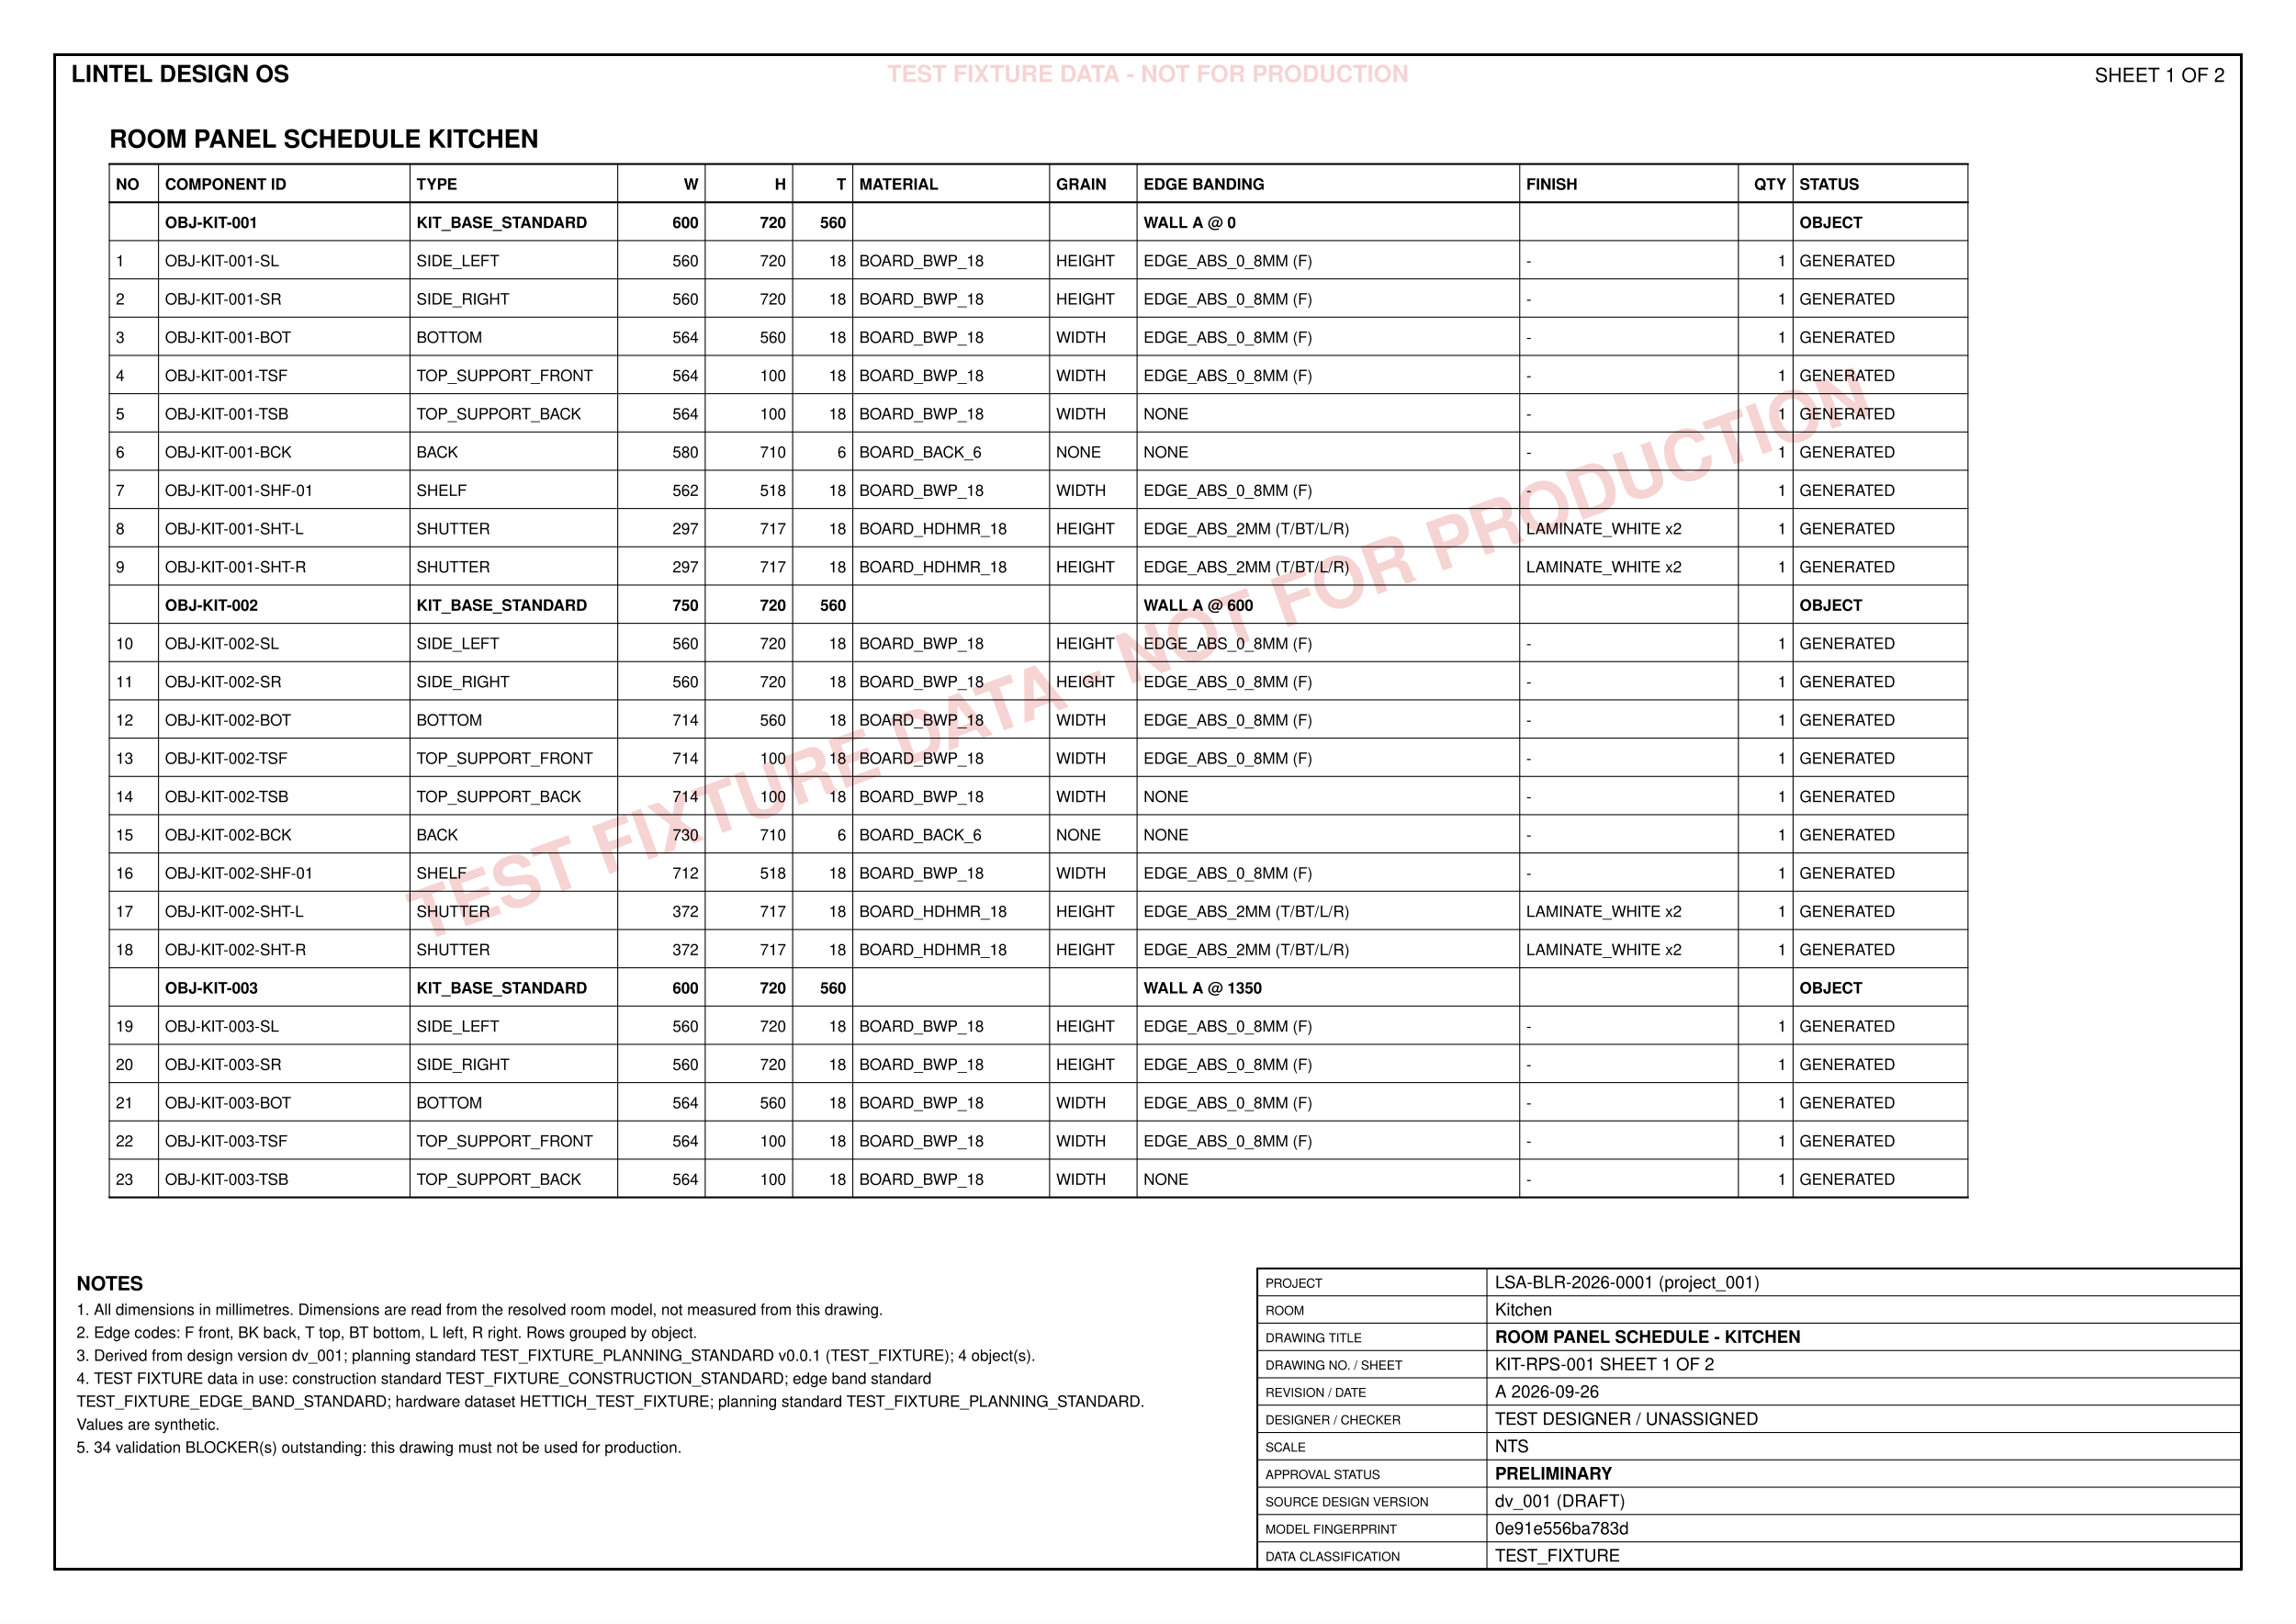
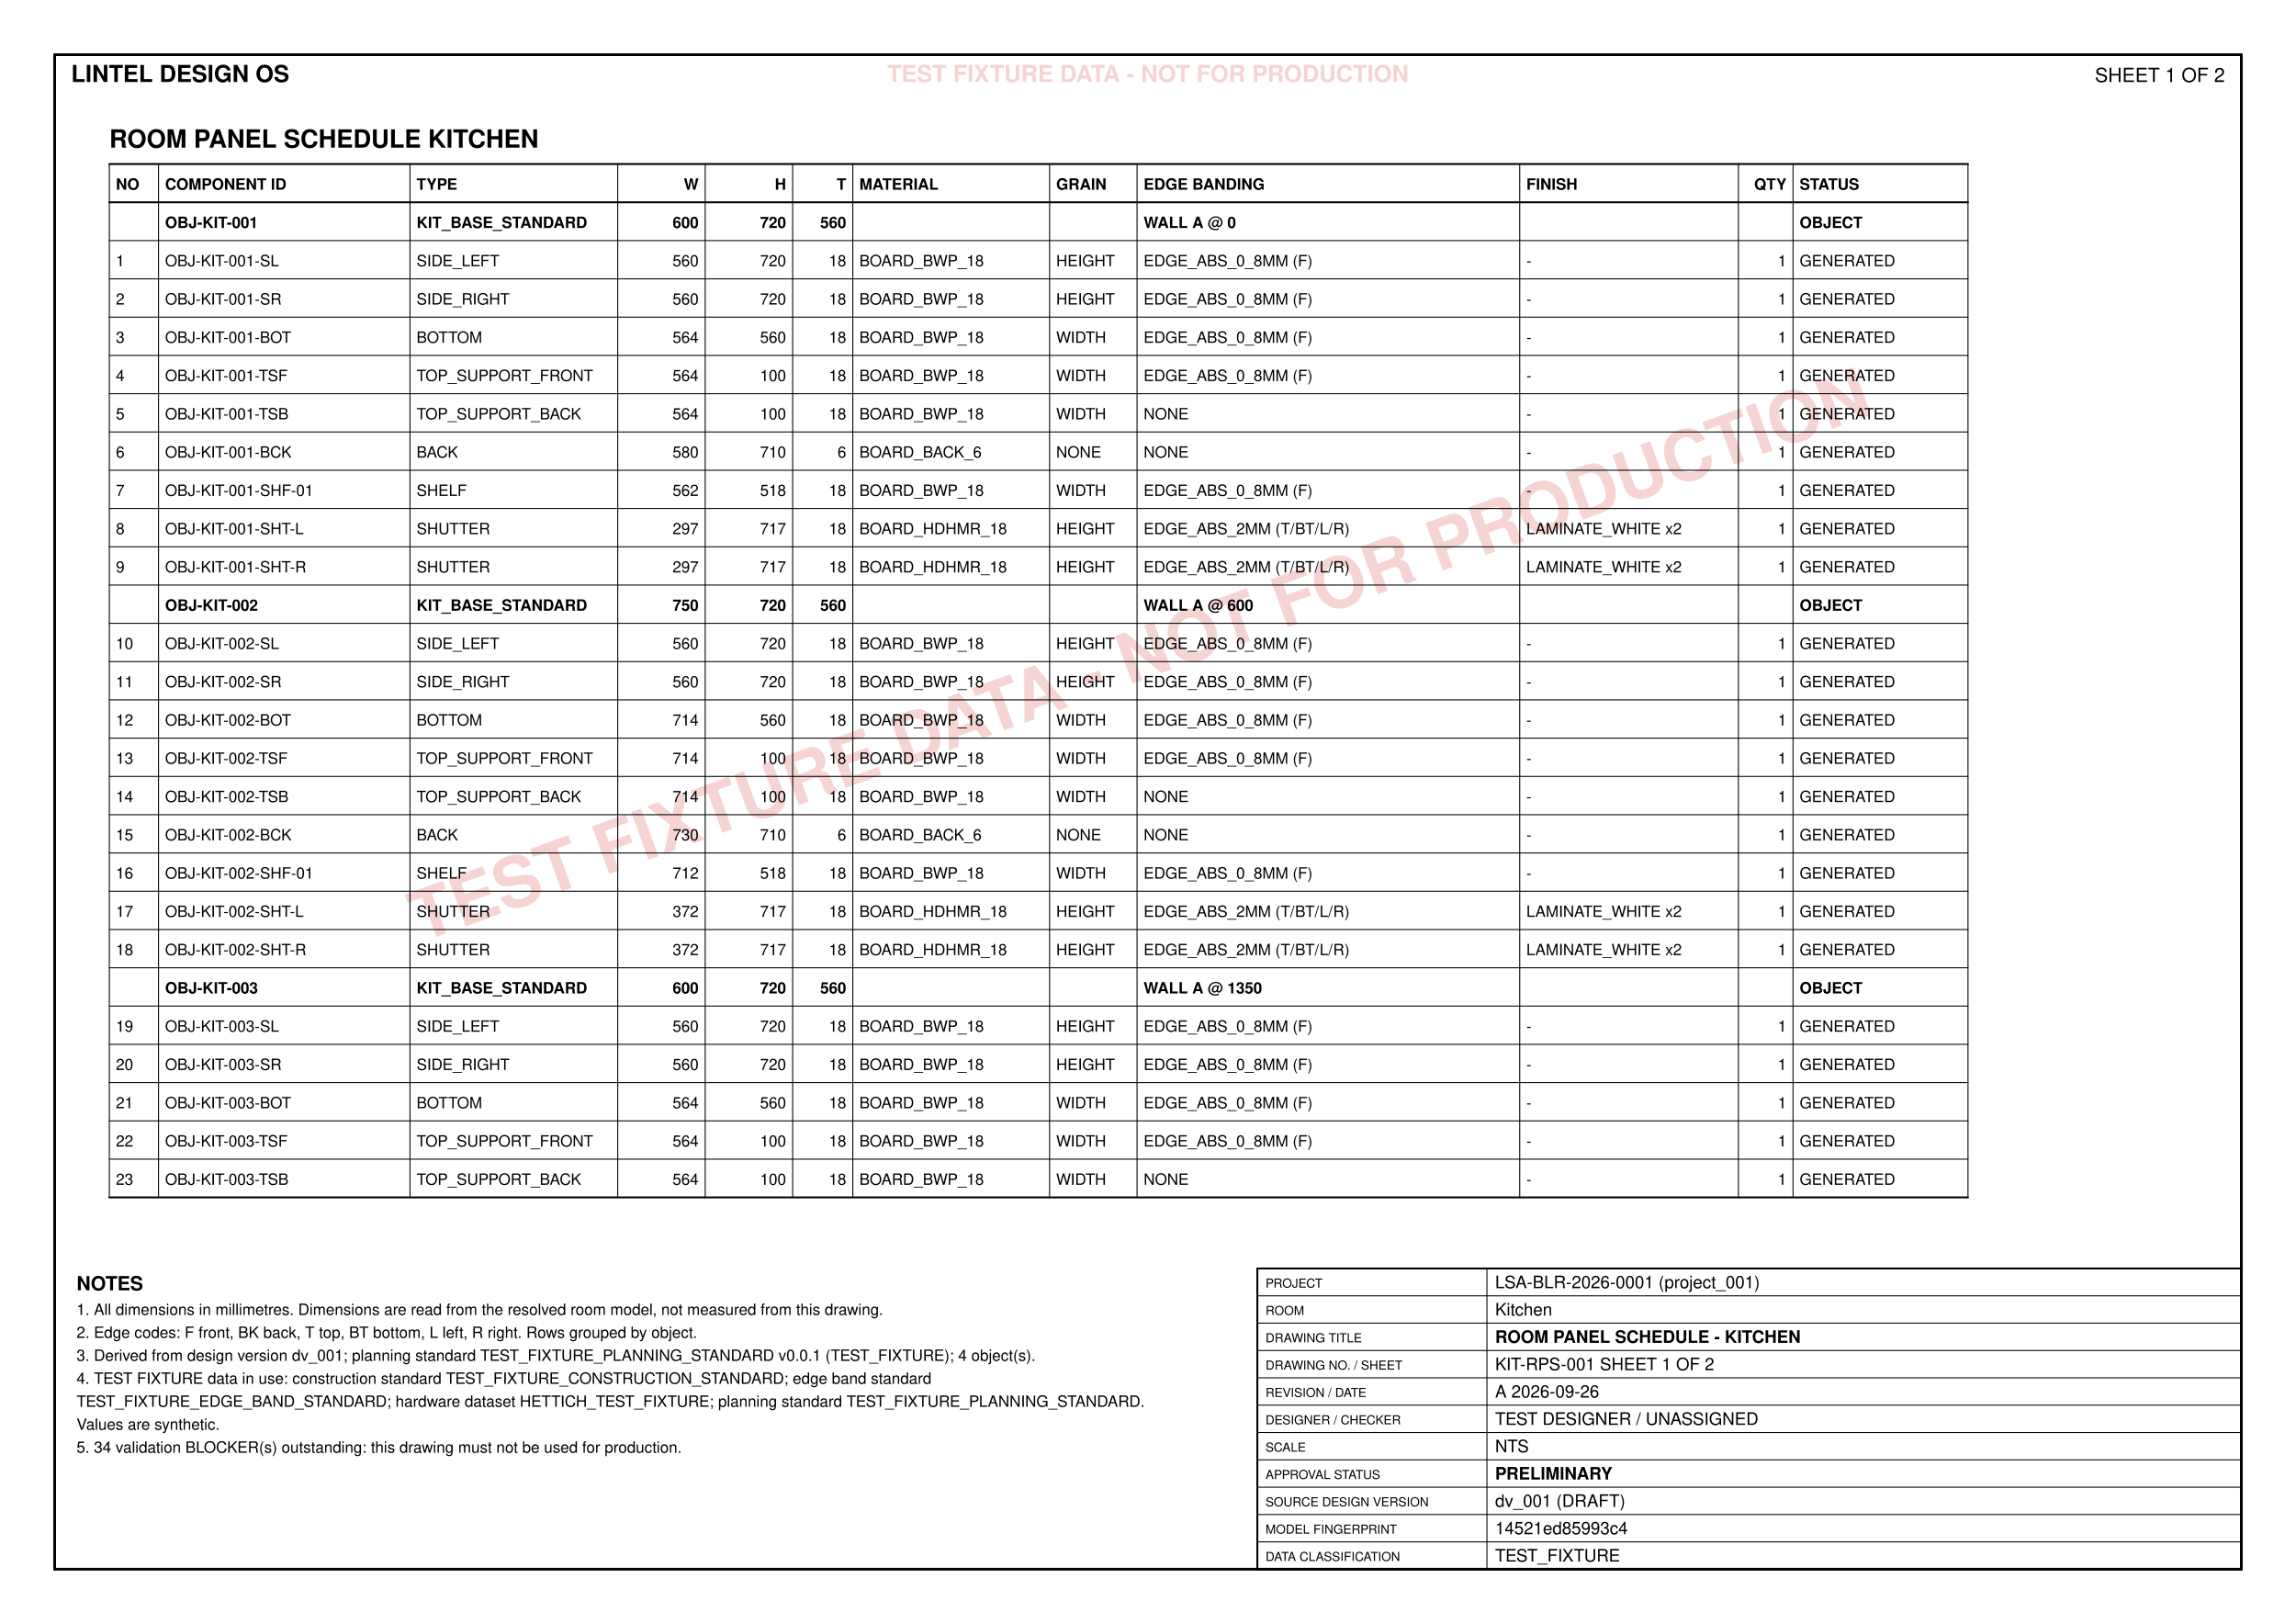
- <svg xmlns="http://www.w3.org/2000/svg" width="420mm" height="297mm" viewBox="0 0 420 297" data-drawing-id="DRW:dv_001:room_001:ROOM_PANEL_SCHEDULE:KIT-RPS-001:RA" data-drawing-type="ROOM_PANEL_SCHEDULE" data-status="PRELIMINARY" data-design-version="dv_001" data-model-fingerprint="0e91e556ba783d" data-classification="TEST_FIXTURE" data-content-hash="0e0045a4d37d55" data-sheet="1/2" data-room-id="room_001" data-objects="obj_001,obj_002,obj_003,obj_004">
+ <svg xmlns="http://www.w3.org/2000/svg" width="420mm" height="297mm" viewBox="0 0 420 297" data-drawing-id="DRW:dv_001:room_001:ROOM_PANEL_SCHEDULE:KIT-RPS-001:RA" data-drawing-type="ROOM_PANEL_SCHEDULE" data-status="PRELIMINARY" data-design-version="dv_001" data-model-fingerprint="14521ed85993c4" data-classification="TEST_FIXTURE" data-content-hash="11b6e7ff7f9b6f" data-sheet="1/2" data-room-id="room_001" data-objects="obj_001,obj_002,obj_003,obj_004">
  <rect x="0" y="0" width="420" height="297" fill="#ffffff" />
  <g id="WATERMARK" fill="#d9534f" stroke="#d9534f" opacity="0.25" font-family="Helvetica, Arial, sans-serif" stroke-linecap="round">
    <text stroke="none" x="210" y="124" font-size="12.714" text-anchor="middle" font-weight="bold" transform="rotate(-20 210 124)">TEST FIXTURE DATA - NOT FOR PRODUCTION</text>
    <text stroke="none" x="210" y="15" font-size="4.286" text-anchor="middle" font-weight="bold">TEST FIXTURE DATA - NOT FOR PRODUCTION</text>
  </g>
  <g id="BORDER" fill="#000000" stroke="#000000" font-family="Helvetica, Arial, sans-serif" stroke-linecap="round">
    <line fill="none" x1="10" y1="10" x2="410" y2="10" stroke-width="0.5" />
    <line fill="none" x1="410" y1="10" x2="410" y2="287" stroke-width="0.5" />
    <line fill="none" x1="410" y1="287" x2="10" y2="287" stroke-width="0.5" />
    <line fill="none" x1="10" y1="287" x2="10" y2="10" stroke-width="0.5" />
    <text stroke="none" x="13" y="15" font-size="4.286" text-anchor="start" font-weight="bold">LINTEL DESIGN OS</text>
    <text stroke="none" x="407" y="15" font-size="3.571" text-anchor="end">SHEET 1 OF 2</text>
  </g>
  <g id="ANNOTATION" fill="#000000" stroke="#000000" font-family="Helvetica, Arial, sans-serif" stroke-linecap="round">
    <text stroke="none" x="14" y="236" font-size="3.571" text-anchor="start" font-weight="bold">NOTES</text>
    <text stroke="none" x="14" y="240.5" font-size="2.857" text-anchor="start">1. All dimensions in millimetres. Dimensions are read from the resolved room model, not measured from this drawing.</text>
    <text stroke="none" x="14" y="244.7" font-size="2.857" text-anchor="start">2. Edge codes: F front, BK back, T top, BT bottom, L left, R right. Rows grouped by object.</text>
    <text stroke="none" x="14" y="248.9" font-size="2.857" text-anchor="start">3. Derived from design version dv_001; planning standard TEST_FIXTURE_PLANNING_STANDARD v0.0.1 (TEST_FIXTURE); 4 object(s).</text>
    <text stroke="none" x="14" y="253.1" font-size="2.857" text-anchor="start">4. TEST FIXTURE data in use: construction standard TEST_FIXTURE_CONSTRUCTION_STANDARD; edge band standard</text>
    <text stroke="none" x="14" y="257.3" font-size="2.857" text-anchor="start">   TEST_FIXTURE_EDGE_BAND_STANDARD; hardware dataset HETTICH_TEST_FIXTURE; planning standard TEST_FIXTURE_PLANNING_STANDARD.</text>
    <text stroke="none" x="14" y="261.5" font-size="2.857" text-anchor="start">   Values are synthetic.</text>
    <text stroke="none" x="14" y="265.7" font-size="2.857" text-anchor="start">5. 34 validation BLOCKER(s) outstanding: this drawing must not be used for production.</text>
  </g>
  <g id="TABLE" fill="#000000" stroke="#000000" font-family="Helvetica, Arial, sans-serif" stroke-linecap="round">
    <text stroke="none" x="20" y="27" font-size="4.571" text-anchor="start" font-weight="bold">ROOM PANEL SCHEDULE  KITCHEN</text>
    <line fill="none" x1="20" y1="30" x2="360" y2="30" stroke-width="0.35" />
    <line fill="none" x1="20" y1="37" x2="360" y2="37" stroke-width="0.35" />
    <line fill="none" x1="20" y1="44" x2="360" y2="44" stroke-width="0.18" />
    <line fill="none" x1="20" y1="51" x2="360" y2="51" stroke-width="0.18" />
    <line fill="none" x1="20" y1="58" x2="360" y2="58" stroke-width="0.18" />
    <line fill="none" x1="20" y1="65" x2="360" y2="65" stroke-width="0.18" />
    <line fill="none" x1="20" y1="72" x2="360" y2="72" stroke-width="0.18" />
    <line fill="none" x1="20" y1="79" x2="360" y2="79" stroke-width="0.18" />
    <line fill="none" x1="20" y1="86" x2="360" y2="86" stroke-width="0.18" />
    <line fill="none" x1="20" y1="93" x2="360" y2="93" stroke-width="0.18" />
    <line fill="none" x1="20" y1="100" x2="360" y2="100" stroke-width="0.18" />
    <line fill="none" x1="20" y1="107" x2="360" y2="107" stroke-width="0.18" />
    <line fill="none" x1="20" y1="114" x2="360" y2="114" stroke-width="0.18" />
    <line fill="none" x1="20" y1="121" x2="360" y2="121" stroke-width="0.18" />
    <line fill="none" x1="20" y1="128" x2="360" y2="128" stroke-width="0.18" />
    <line fill="none" x1="20" y1="135" x2="360" y2="135" stroke-width="0.18" />
    <line fill="none" x1="20" y1="142" x2="360" y2="142" stroke-width="0.18" />
    <line fill="none" x1="20" y1="149" x2="360" y2="149" stroke-width="0.18" />
    <line fill="none" x1="20" y1="156" x2="360" y2="156" stroke-width="0.18" />
    <line fill="none" x1="20" y1="163" x2="360" y2="163" stroke-width="0.18" />
    <line fill="none" x1="20" y1="170" x2="360" y2="170" stroke-width="0.18" />
    <line fill="none" x1="20" y1="177" x2="360" y2="177" stroke-width="0.18" />
    <line fill="none" x1="20" y1="184" x2="360" y2="184" stroke-width="0.18" />
    <line fill="none" x1="20" y1="191" x2="360" y2="191" stroke-width="0.18" />
    <line fill="none" x1="20" y1="198" x2="360" y2="198" stroke-width="0.18" />
    <line fill="none" x1="20" y1="205" x2="360" y2="205" stroke-width="0.18" />
    <line fill="none" x1="20" y1="212" x2="360" y2="212" stroke-width="0.18" />
    <line fill="none" x1="20" y1="219" x2="360" y2="219" stroke-width="0.35" />
    <line fill="none" x1="20" y1="30" x2="20" y2="219" stroke-width="0.18" />
    <line fill="none" x1="29" y1="30" x2="29" y2="219" stroke-width="0.18" />
    <line fill="none" x1="75" y1="30" x2="75" y2="219" stroke-width="0.18" />
    <line fill="none" x1="113" y1="30" x2="113" y2="219" stroke-width="0.18" />
    <line fill="none" x1="129" y1="30" x2="129" y2="219" stroke-width="0.18" />
    <line fill="none" x1="145" y1="30" x2="145" y2="219" stroke-width="0.18" />
    <line fill="none" x1="156" y1="30" x2="156" y2="219" stroke-width="0.18" />
    <line fill="none" x1="192" y1="30" x2="192" y2="219" stroke-width="0.18" />
    <line fill="none" x1="208" y1="30" x2="208" y2="219" stroke-width="0.18" />
    <line fill="none" x1="278" y1="30" x2="278" y2="219" stroke-width="0.18" />
    <line fill="none" x1="318" y1="30" x2="318" y2="219" stroke-width="0.18" />
    <line fill="none" x1="328" y1="30" x2="328" y2="219" stroke-width="0.18" />
    <line fill="none" x1="360" y1="30" x2="360" y2="219" stroke-width="0.18" />
    <text stroke="none" x="21.2" y="34.7" font-size="2.857" text-anchor="start" font-weight="bold">NO</text>
    <text stroke="none" x="30.2" y="34.7" font-size="2.857" text-anchor="start" font-weight="bold">COMPONENT ID</text>
    <text stroke="none" x="76.2" y="34.7" font-size="2.857" text-anchor="start" font-weight="bold">TYPE</text>
    <text stroke="none" x="127.8" y="34.7" font-size="2.857" text-anchor="end" font-weight="bold">W</text>
    <text stroke="none" x="143.8" y="34.7" font-size="2.857" text-anchor="end" font-weight="bold">H</text>
    <text stroke="none" x="154.8" y="34.7" font-size="2.857" text-anchor="end" font-weight="bold">T</text>
    <text stroke="none" x="157.2" y="34.7" font-size="2.857" text-anchor="start" font-weight="bold">MATERIAL</text>
    <text stroke="none" x="193.2" y="34.7" font-size="2.857" text-anchor="start" font-weight="bold">GRAIN</text>
    <text stroke="none" x="209.2" y="34.7" font-size="2.857" text-anchor="start" font-weight="bold">EDGE BANDING</text>
    <text stroke="none" x="279.2" y="34.7" font-size="2.857" text-anchor="start" font-weight="bold">FINISH</text>
    <text stroke="none" x="326.8" y="34.7" font-size="2.857" text-anchor="end" font-weight="bold">QTY</text>
    <text stroke="none" x="329.2" y="34.7" font-size="2.857" text-anchor="start" font-weight="bold">STATUS</text>
    <text stroke="none" x="21.2" y="41.7" font-size="2.857" text-anchor="start" font-weight="bold" />
    <text stroke="none" x="30.2" y="41.7" font-size="2.857" text-anchor="start" font-weight="bold">OBJ-KIT-001</text>
    <text stroke="none" x="76.2" y="41.7" font-size="2.857" text-anchor="start" font-weight="bold">KIT_BASE_STANDARD</text>
    <text stroke="none" x="127.8" y="41.7" font-size="2.857" text-anchor="end" font-weight="bold">600</text>
    <text stroke="none" x="143.8" y="41.7" font-size="2.857" text-anchor="end" font-weight="bold">720</text>
    <text stroke="none" x="154.8" y="41.7" font-size="2.857" text-anchor="end" font-weight="bold">560</text>
    <text stroke="none" x="157.2" y="41.7" font-size="2.857" text-anchor="start" font-weight="bold" />
    <text stroke="none" x="193.2" y="41.7" font-size="2.857" text-anchor="start" font-weight="bold" />
    <text stroke="none" x="209.2" y="41.7" font-size="2.857" text-anchor="start" font-weight="bold">WALL A @ 0</text>
    <text stroke="none" x="279.2" y="41.7" font-size="2.857" text-anchor="start" font-weight="bold" />
    <text stroke="none" x="326.8" y="41.7" font-size="2.857" text-anchor="end" font-weight="bold" />
    <text stroke="none" x="329.2" y="41.7" font-size="2.857" text-anchor="start" font-weight="bold">OBJECT</text>
    <text stroke="none" x="21.2" y="48.7" font-size="2.857" text-anchor="start">1</text>
    <text stroke="none" x="30.2" y="48.7" font-size="2.857" text-anchor="start">OBJ-KIT-001-SL</text>
    <text stroke="none" x="76.2" y="48.7" font-size="2.857" text-anchor="start">SIDE_LEFT</text>
    <text stroke="none" x="127.8" y="48.7" font-size="2.857" text-anchor="end">560</text>
    <text stroke="none" x="143.8" y="48.7" font-size="2.857" text-anchor="end">720</text>
    <text stroke="none" x="154.8" y="48.7" font-size="2.857" text-anchor="end">18</text>
    <text stroke="none" x="157.2" y="48.7" font-size="2.857" text-anchor="start">BOARD_BWP_18</text>
    <text stroke="none" x="193.2" y="48.7" font-size="2.857" text-anchor="start">HEIGHT</text>
    <text stroke="none" x="209.2" y="48.7" font-size="2.857" text-anchor="start">EDGE_ABS_0_8MM (F)</text>
    <text stroke="none" x="279.2" y="48.7" font-size="2.857" text-anchor="start">-</text>
    <text stroke="none" x="326.8" y="48.7" font-size="2.857" text-anchor="end">1</text>
    <text stroke="none" x="329.2" y="48.7" font-size="2.857" text-anchor="start">GENERATED</text>
    <text stroke="none" x="21.2" y="55.7" font-size="2.857" text-anchor="start">2</text>
    <text stroke="none" x="30.2" y="55.7" font-size="2.857" text-anchor="start">OBJ-KIT-001-SR</text>
    <text stroke="none" x="76.2" y="55.7" font-size="2.857" text-anchor="start">SIDE_RIGHT</text>
    <text stroke="none" x="127.8" y="55.7" font-size="2.857" text-anchor="end">560</text>
    <text stroke="none" x="143.8" y="55.7" font-size="2.857" text-anchor="end">720</text>
    <text stroke="none" x="154.8" y="55.7" font-size="2.857" text-anchor="end">18</text>
    <text stroke="none" x="157.2" y="55.7" font-size="2.857" text-anchor="start">BOARD_BWP_18</text>
    <text stroke="none" x="193.2" y="55.7" font-size="2.857" text-anchor="start">HEIGHT</text>
    <text stroke="none" x="209.2" y="55.7" font-size="2.857" text-anchor="start">EDGE_ABS_0_8MM (F)</text>
    <text stroke="none" x="279.2" y="55.7" font-size="2.857" text-anchor="start">-</text>
    <text stroke="none" x="326.8" y="55.7" font-size="2.857" text-anchor="end">1</text>
    <text stroke="none" x="329.2" y="55.7" font-size="2.857" text-anchor="start">GENERATED</text>
    <text stroke="none" x="21.2" y="62.7" font-size="2.857" text-anchor="start">3</text>
    <text stroke="none" x="30.2" y="62.7" font-size="2.857" text-anchor="start">OBJ-KIT-001-BOT</text>
    <text stroke="none" x="76.2" y="62.7" font-size="2.857" text-anchor="start">BOTTOM</text>
    <text stroke="none" x="127.8" y="62.7" font-size="2.857" text-anchor="end">564</text>
    <text stroke="none" x="143.8" y="62.7" font-size="2.857" text-anchor="end">560</text>
    <text stroke="none" x="154.8" y="62.7" font-size="2.857" text-anchor="end">18</text>
    <text stroke="none" x="157.2" y="62.7" font-size="2.857" text-anchor="start">BOARD_BWP_18</text>
    <text stroke="none" x="193.2" y="62.7" font-size="2.857" text-anchor="start">WIDTH</text>
    <text stroke="none" x="209.2" y="62.7" font-size="2.857" text-anchor="start">EDGE_ABS_0_8MM (F)</text>
    <text stroke="none" x="279.2" y="62.7" font-size="2.857" text-anchor="start">-</text>
    <text stroke="none" x="326.8" y="62.7" font-size="2.857" text-anchor="end">1</text>
    <text stroke="none" x="329.2" y="62.7" font-size="2.857" text-anchor="start">GENERATED</text>
    <text stroke="none" x="21.2" y="69.7" font-size="2.857" text-anchor="start">4</text>
    <text stroke="none" x="30.2" y="69.7" font-size="2.857" text-anchor="start">OBJ-KIT-001-TSF</text>
    <text stroke="none" x="76.2" y="69.7" font-size="2.857" text-anchor="start">TOP_SUPPORT_FRONT</text>
    <text stroke="none" x="127.8" y="69.7" font-size="2.857" text-anchor="end">564</text>
    <text stroke="none" x="143.8" y="69.7" font-size="2.857" text-anchor="end">100</text>
    <text stroke="none" x="154.8" y="69.7" font-size="2.857" text-anchor="end">18</text>
    <text stroke="none" x="157.2" y="69.7" font-size="2.857" text-anchor="start">BOARD_BWP_18</text>
    <text stroke="none" x="193.2" y="69.7" font-size="2.857" text-anchor="start">WIDTH</text>
    <text stroke="none" x="209.2" y="69.7" font-size="2.857" text-anchor="start">EDGE_ABS_0_8MM (F)</text>
    <text stroke="none" x="279.2" y="69.7" font-size="2.857" text-anchor="start">-</text>
    <text stroke="none" x="326.8" y="69.7" font-size="2.857" text-anchor="end">1</text>
    <text stroke="none" x="329.2" y="69.7" font-size="2.857" text-anchor="start">GENERATED</text>
    <text stroke="none" x="21.2" y="76.7" font-size="2.857" text-anchor="start">5</text>
    <text stroke="none" x="30.2" y="76.7" font-size="2.857" text-anchor="start">OBJ-KIT-001-TSB</text>
    <text stroke="none" x="76.2" y="76.7" font-size="2.857" text-anchor="start">TOP_SUPPORT_BACK</text>
    <text stroke="none" x="127.8" y="76.7" font-size="2.857" text-anchor="end">564</text>
    <text stroke="none" x="143.8" y="76.7" font-size="2.857" text-anchor="end">100</text>
    <text stroke="none" x="154.8" y="76.7" font-size="2.857" text-anchor="end">18</text>
    <text stroke="none" x="157.2" y="76.7" font-size="2.857" text-anchor="start">BOARD_BWP_18</text>
    <text stroke="none" x="193.2" y="76.7" font-size="2.857" text-anchor="start">WIDTH</text>
    <text stroke="none" x="209.2" y="76.7" font-size="2.857" text-anchor="start">NONE</text>
    <text stroke="none" x="279.2" y="76.7" font-size="2.857" text-anchor="start">-</text>
    <text stroke="none" x="326.8" y="76.7" font-size="2.857" text-anchor="end">1</text>
    <text stroke="none" x="329.2" y="76.7" font-size="2.857" text-anchor="start">GENERATED</text>
    <text stroke="none" x="21.2" y="83.7" font-size="2.857" text-anchor="start">6</text>
    <text stroke="none" x="30.2" y="83.7" font-size="2.857" text-anchor="start">OBJ-KIT-001-BCK</text>
    <text stroke="none" x="76.2" y="83.7" font-size="2.857" text-anchor="start">BACK</text>
    <text stroke="none" x="127.8" y="83.7" font-size="2.857" text-anchor="end">580</text>
    <text stroke="none" x="143.8" y="83.7" font-size="2.857" text-anchor="end">710</text>
    <text stroke="none" x="154.8" y="83.7" font-size="2.857" text-anchor="end">6</text>
    <text stroke="none" x="157.2" y="83.7" font-size="2.857" text-anchor="start">BOARD_BACK_6</text>
    <text stroke="none" x="193.2" y="83.7" font-size="2.857" text-anchor="start">NONE</text>
    <text stroke="none" x="209.2" y="83.7" font-size="2.857" text-anchor="start">NONE</text>
    <text stroke="none" x="279.2" y="83.7" font-size="2.857" text-anchor="start">-</text>
    <text stroke="none" x="326.8" y="83.7" font-size="2.857" text-anchor="end">1</text>
    <text stroke="none" x="329.2" y="83.7" font-size="2.857" text-anchor="start">GENERATED</text>
    <text stroke="none" x="21.2" y="90.7" font-size="2.857" text-anchor="start">7</text>
    <text stroke="none" x="30.2" y="90.7" font-size="2.857" text-anchor="start">OBJ-KIT-001-SHF-01</text>
    <text stroke="none" x="76.2" y="90.7" font-size="2.857" text-anchor="start">SHELF</text>
    <text stroke="none" x="127.8" y="90.7" font-size="2.857" text-anchor="end">562</text>
    <text stroke="none" x="143.8" y="90.7" font-size="2.857" text-anchor="end">518</text>
    <text stroke="none" x="154.8" y="90.7" font-size="2.857" text-anchor="end">18</text>
    <text stroke="none" x="157.2" y="90.7" font-size="2.857" text-anchor="start">BOARD_BWP_18</text>
    <text stroke="none" x="193.2" y="90.7" font-size="2.857" text-anchor="start">WIDTH</text>
    <text stroke="none" x="209.2" y="90.7" font-size="2.857" text-anchor="start">EDGE_ABS_0_8MM (F)</text>
    <text stroke="none" x="279.2" y="90.7" font-size="2.857" text-anchor="start">-</text>
    <text stroke="none" x="326.8" y="90.7" font-size="2.857" text-anchor="end">1</text>
    <text stroke="none" x="329.2" y="90.7" font-size="2.857" text-anchor="start">GENERATED</text>
    <text stroke="none" x="21.2" y="97.7" font-size="2.857" text-anchor="start">8</text>
    <text stroke="none" x="30.2" y="97.7" font-size="2.857" text-anchor="start">OBJ-KIT-001-SHT-L</text>
    <text stroke="none" x="76.2" y="97.7" font-size="2.857" text-anchor="start">SHUTTER</text>
    <text stroke="none" x="127.8" y="97.7" font-size="2.857" text-anchor="end">297</text>
    <text stroke="none" x="143.8" y="97.7" font-size="2.857" text-anchor="end">717</text>
    <text stroke="none" x="154.8" y="97.7" font-size="2.857" text-anchor="end">18</text>
    <text stroke="none" x="157.2" y="97.7" font-size="2.857" text-anchor="start">BOARD_HDHMR_18</text>
    <text stroke="none" x="193.2" y="97.7" font-size="2.857" text-anchor="start">HEIGHT</text>
    <text stroke="none" x="209.2" y="97.7" font-size="2.857" text-anchor="start">EDGE_ABS_2MM (T/BT/L/R)</text>
    <text stroke="none" x="279.2" y="97.7" font-size="2.857" text-anchor="start">LAMINATE_WHITE x2</text>
    <text stroke="none" x="326.8" y="97.7" font-size="2.857" text-anchor="end">1</text>
    <text stroke="none" x="329.2" y="97.7" font-size="2.857" text-anchor="start">GENERATED</text>
    <text stroke="none" x="21.2" y="104.7" font-size="2.857" text-anchor="start">9</text>
    <text stroke="none" x="30.2" y="104.7" font-size="2.857" text-anchor="start">OBJ-KIT-001-SHT-R</text>
    <text stroke="none" x="76.2" y="104.7" font-size="2.857" text-anchor="start">SHUTTER</text>
    <text stroke="none" x="127.8" y="104.7" font-size="2.857" text-anchor="end">297</text>
    <text stroke="none" x="143.8" y="104.7" font-size="2.857" text-anchor="end">717</text>
    <text stroke="none" x="154.8" y="104.7" font-size="2.857" text-anchor="end">18</text>
    <text stroke="none" x="157.2" y="104.7" font-size="2.857" text-anchor="start">BOARD_HDHMR_18</text>
    <text stroke="none" x="193.2" y="104.7" font-size="2.857" text-anchor="start">HEIGHT</text>
    <text stroke="none" x="209.2" y="104.7" font-size="2.857" text-anchor="start">EDGE_ABS_2MM (T/BT/L/R)</text>
    <text stroke="none" x="279.2" y="104.7" font-size="2.857" text-anchor="start">LAMINATE_WHITE x2</text>
    <text stroke="none" x="326.8" y="104.7" font-size="2.857" text-anchor="end">1</text>
    <text stroke="none" x="329.2" y="104.7" font-size="2.857" text-anchor="start">GENERATED</text>
    <text stroke="none" x="21.2" y="111.7" font-size="2.857" text-anchor="start" font-weight="bold" />
    <text stroke="none" x="30.2" y="111.7" font-size="2.857" text-anchor="start" font-weight="bold">OBJ-KIT-002</text>
    <text stroke="none" x="76.2" y="111.7" font-size="2.857" text-anchor="start" font-weight="bold">KIT_BASE_STANDARD</text>
    <text stroke="none" x="127.8" y="111.7" font-size="2.857" text-anchor="end" font-weight="bold">750</text>
    <text stroke="none" x="143.8" y="111.7" font-size="2.857" text-anchor="end" font-weight="bold">720</text>
    <text stroke="none" x="154.8" y="111.7" font-size="2.857" text-anchor="end" font-weight="bold">560</text>
    <text stroke="none" x="157.2" y="111.7" font-size="2.857" text-anchor="start" font-weight="bold" />
    <text stroke="none" x="193.2" y="111.7" font-size="2.857" text-anchor="start" font-weight="bold" />
    <text stroke="none" x="209.2" y="111.7" font-size="2.857" text-anchor="start" font-weight="bold">WALL A @ 600</text>
    <text stroke="none" x="279.2" y="111.7" font-size="2.857" text-anchor="start" font-weight="bold" />
    <text stroke="none" x="326.8" y="111.7" font-size="2.857" text-anchor="end" font-weight="bold" />
    <text stroke="none" x="329.2" y="111.7" font-size="2.857" text-anchor="start" font-weight="bold">OBJECT</text>
    <text stroke="none" x="21.2" y="118.7" font-size="2.857" text-anchor="start">10</text>
    <text stroke="none" x="30.2" y="118.7" font-size="2.857" text-anchor="start">OBJ-KIT-002-SL</text>
    <text stroke="none" x="76.2" y="118.7" font-size="2.857" text-anchor="start">SIDE_LEFT</text>
    <text stroke="none" x="127.8" y="118.7" font-size="2.857" text-anchor="end">560</text>
    <text stroke="none" x="143.8" y="118.7" font-size="2.857" text-anchor="end">720</text>
    <text stroke="none" x="154.8" y="118.7" font-size="2.857" text-anchor="end">18</text>
    <text stroke="none" x="157.2" y="118.7" font-size="2.857" text-anchor="start">BOARD_BWP_18</text>
    <text stroke="none" x="193.2" y="118.7" font-size="2.857" text-anchor="start">HEIGHT</text>
    <text stroke="none" x="209.2" y="118.7" font-size="2.857" text-anchor="start">EDGE_ABS_0_8MM (F)</text>
    <text stroke="none" x="279.2" y="118.7" font-size="2.857" text-anchor="start">-</text>
    <text stroke="none" x="326.8" y="118.7" font-size="2.857" text-anchor="end">1</text>
    <text stroke="none" x="329.2" y="118.7" font-size="2.857" text-anchor="start">GENERATED</text>
    <text stroke="none" x="21.2" y="125.7" font-size="2.857" text-anchor="start">11</text>
    <text stroke="none" x="30.2" y="125.7" font-size="2.857" text-anchor="start">OBJ-KIT-002-SR</text>
    <text stroke="none" x="76.2" y="125.7" font-size="2.857" text-anchor="start">SIDE_RIGHT</text>
    <text stroke="none" x="127.8" y="125.7" font-size="2.857" text-anchor="end">560</text>
    <text stroke="none" x="143.8" y="125.7" font-size="2.857" text-anchor="end">720</text>
    <text stroke="none" x="154.8" y="125.7" font-size="2.857" text-anchor="end">18</text>
    <text stroke="none" x="157.2" y="125.7" font-size="2.857" text-anchor="start">BOARD_BWP_18</text>
    <text stroke="none" x="193.2" y="125.7" font-size="2.857" text-anchor="start">HEIGHT</text>
    <text stroke="none" x="209.2" y="125.7" font-size="2.857" text-anchor="start">EDGE_ABS_0_8MM (F)</text>
    <text stroke="none" x="279.2" y="125.7" font-size="2.857" text-anchor="start">-</text>
    <text stroke="none" x="326.8" y="125.7" font-size="2.857" text-anchor="end">1</text>
    <text stroke="none" x="329.2" y="125.7" font-size="2.857" text-anchor="start">GENERATED</text>
    <text stroke="none" x="21.2" y="132.7" font-size="2.857" text-anchor="start">12</text>
    <text stroke="none" x="30.2" y="132.7" font-size="2.857" text-anchor="start">OBJ-KIT-002-BOT</text>
    <text stroke="none" x="76.2" y="132.7" font-size="2.857" text-anchor="start">BOTTOM</text>
    <text stroke="none" x="127.8" y="132.7" font-size="2.857" text-anchor="end">714</text>
    <text stroke="none" x="143.8" y="132.7" font-size="2.857" text-anchor="end">560</text>
    <text stroke="none" x="154.8" y="132.7" font-size="2.857" text-anchor="end">18</text>
    <text stroke="none" x="157.2" y="132.7" font-size="2.857" text-anchor="start">BOARD_BWP_18</text>
    <text stroke="none" x="193.2" y="132.7" font-size="2.857" text-anchor="start">WIDTH</text>
    <text stroke="none" x="209.2" y="132.7" font-size="2.857" text-anchor="start">EDGE_ABS_0_8MM (F)</text>
    <text stroke="none" x="279.2" y="132.7" font-size="2.857" text-anchor="start">-</text>
    <text stroke="none" x="326.8" y="132.7" font-size="2.857" text-anchor="end">1</text>
    <text stroke="none" x="329.2" y="132.7" font-size="2.857" text-anchor="start">GENERATED</text>
    <text stroke="none" x="21.2" y="139.7" font-size="2.857" text-anchor="start">13</text>
    <text stroke="none" x="30.2" y="139.7" font-size="2.857" text-anchor="start">OBJ-KIT-002-TSF</text>
    <text stroke="none" x="76.2" y="139.7" font-size="2.857" text-anchor="start">TOP_SUPPORT_FRONT</text>
    <text stroke="none" x="127.8" y="139.7" font-size="2.857" text-anchor="end">714</text>
    <text stroke="none" x="143.8" y="139.7" font-size="2.857" text-anchor="end">100</text>
    <text stroke="none" x="154.8" y="139.7" font-size="2.857" text-anchor="end">18</text>
    <text stroke="none" x="157.2" y="139.7" font-size="2.857" text-anchor="start">BOARD_BWP_18</text>
    <text stroke="none" x="193.2" y="139.7" font-size="2.857" text-anchor="start">WIDTH</text>
    <text stroke="none" x="209.2" y="139.7" font-size="2.857" text-anchor="start">EDGE_ABS_0_8MM (F)</text>
    <text stroke="none" x="279.2" y="139.7" font-size="2.857" text-anchor="start">-</text>
    <text stroke="none" x="326.8" y="139.7" font-size="2.857" text-anchor="end">1</text>
    <text stroke="none" x="329.2" y="139.7" font-size="2.857" text-anchor="start">GENERATED</text>
    <text stroke="none" x="21.2" y="146.7" font-size="2.857" text-anchor="start">14</text>
    <text stroke="none" x="30.2" y="146.7" font-size="2.857" text-anchor="start">OBJ-KIT-002-TSB</text>
    <text stroke="none" x="76.2" y="146.7" font-size="2.857" text-anchor="start">TOP_SUPPORT_BACK</text>
    <text stroke="none" x="127.8" y="146.7" font-size="2.857" text-anchor="end">714</text>
    <text stroke="none" x="143.8" y="146.7" font-size="2.857" text-anchor="end">100</text>
    <text stroke="none" x="154.8" y="146.7" font-size="2.857" text-anchor="end">18</text>
    <text stroke="none" x="157.2" y="146.7" font-size="2.857" text-anchor="start">BOARD_BWP_18</text>
    <text stroke="none" x="193.2" y="146.7" font-size="2.857" text-anchor="start">WIDTH</text>
    <text stroke="none" x="209.2" y="146.7" font-size="2.857" text-anchor="start">NONE</text>
    <text stroke="none" x="279.2" y="146.7" font-size="2.857" text-anchor="start">-</text>
    <text stroke="none" x="326.8" y="146.7" font-size="2.857" text-anchor="end">1</text>
    <text stroke="none" x="329.2" y="146.7" font-size="2.857" text-anchor="start">GENERATED</text>
    <text stroke="none" x="21.2" y="153.7" font-size="2.857" text-anchor="start">15</text>
    <text stroke="none" x="30.2" y="153.7" font-size="2.857" text-anchor="start">OBJ-KIT-002-BCK</text>
    <text stroke="none" x="76.2" y="153.7" font-size="2.857" text-anchor="start">BACK</text>
    <text stroke="none" x="127.8" y="153.7" font-size="2.857" text-anchor="end">730</text>
    <text stroke="none" x="143.8" y="153.7" font-size="2.857" text-anchor="end">710</text>
    <text stroke="none" x="154.8" y="153.7" font-size="2.857" text-anchor="end">6</text>
    <text stroke="none" x="157.2" y="153.7" font-size="2.857" text-anchor="start">BOARD_BACK_6</text>
    <text stroke="none" x="193.2" y="153.7" font-size="2.857" text-anchor="start">NONE</text>
    <text stroke="none" x="209.2" y="153.7" font-size="2.857" text-anchor="start">NONE</text>
    <text stroke="none" x="279.2" y="153.7" font-size="2.857" text-anchor="start">-</text>
    <text stroke="none" x="326.8" y="153.7" font-size="2.857" text-anchor="end">1</text>
    <text stroke="none" x="329.2" y="153.7" font-size="2.857" text-anchor="start">GENERATED</text>
    <text stroke="none" x="21.2" y="160.7" font-size="2.857" text-anchor="start">16</text>
    <text stroke="none" x="30.2" y="160.7" font-size="2.857" text-anchor="start">OBJ-KIT-002-SHF-01</text>
    <text stroke="none" x="76.2" y="160.7" font-size="2.857" text-anchor="start">SHELF</text>
    <text stroke="none" x="127.8" y="160.7" font-size="2.857" text-anchor="end">712</text>
    <text stroke="none" x="143.8" y="160.7" font-size="2.857" text-anchor="end">518</text>
    <text stroke="none" x="154.8" y="160.7" font-size="2.857" text-anchor="end">18</text>
    <text stroke="none" x="157.2" y="160.7" font-size="2.857" text-anchor="start">BOARD_BWP_18</text>
    <text stroke="none" x="193.2" y="160.7" font-size="2.857" text-anchor="start">WIDTH</text>
    <text stroke="none" x="209.2" y="160.7" font-size="2.857" text-anchor="start">EDGE_ABS_0_8MM (F)</text>
    <text stroke="none" x="279.2" y="160.7" font-size="2.857" text-anchor="start">-</text>
    <text stroke="none" x="326.8" y="160.7" font-size="2.857" text-anchor="end">1</text>
    <text stroke="none" x="329.2" y="160.7" font-size="2.857" text-anchor="start">GENERATED</text>
    <text stroke="none" x="21.2" y="167.7" font-size="2.857" text-anchor="start">17</text>
    <text stroke="none" x="30.2" y="167.7" font-size="2.857" text-anchor="start">OBJ-KIT-002-SHT-L</text>
    <text stroke="none" x="76.2" y="167.7" font-size="2.857" text-anchor="start">SHUTTER</text>
    <text stroke="none" x="127.8" y="167.7" font-size="2.857" text-anchor="end">372</text>
    <text stroke="none" x="143.8" y="167.7" font-size="2.857" text-anchor="end">717</text>
    <text stroke="none" x="154.8" y="167.7" font-size="2.857" text-anchor="end">18</text>
    <text stroke="none" x="157.2" y="167.7" font-size="2.857" text-anchor="start">BOARD_HDHMR_18</text>
    <text stroke="none" x="193.2" y="167.7" font-size="2.857" text-anchor="start">HEIGHT</text>
    <text stroke="none" x="209.2" y="167.7" font-size="2.857" text-anchor="start">EDGE_ABS_2MM (T/BT/L/R)</text>
    <text stroke="none" x="279.2" y="167.7" font-size="2.857" text-anchor="start">LAMINATE_WHITE x2</text>
    <text stroke="none" x="326.8" y="167.7" font-size="2.857" text-anchor="end">1</text>
    <text stroke="none" x="329.2" y="167.7" font-size="2.857" text-anchor="start">GENERATED</text>
    <text stroke="none" x="21.2" y="174.7" font-size="2.857" text-anchor="start">18</text>
    <text stroke="none" x="30.2" y="174.7" font-size="2.857" text-anchor="start">OBJ-KIT-002-SHT-R</text>
    <text stroke="none" x="76.2" y="174.7" font-size="2.857" text-anchor="start">SHUTTER</text>
    <text stroke="none" x="127.8" y="174.7" font-size="2.857" text-anchor="end">372</text>
    <text stroke="none" x="143.8" y="174.7" font-size="2.857" text-anchor="end">717</text>
    <text stroke="none" x="154.8" y="174.7" font-size="2.857" text-anchor="end">18</text>
    <text stroke="none" x="157.2" y="174.7" font-size="2.857" text-anchor="start">BOARD_HDHMR_18</text>
    <text stroke="none" x="193.2" y="174.7" font-size="2.857" text-anchor="start">HEIGHT</text>
    <text stroke="none" x="209.2" y="174.7" font-size="2.857" text-anchor="start">EDGE_ABS_2MM (T/BT/L/R)</text>
    <text stroke="none" x="279.2" y="174.7" font-size="2.857" text-anchor="start">LAMINATE_WHITE x2</text>
    <text stroke="none" x="326.8" y="174.7" font-size="2.857" text-anchor="end">1</text>
    <text stroke="none" x="329.2" y="174.7" font-size="2.857" text-anchor="start">GENERATED</text>
    <text stroke="none" x="21.2" y="181.7" font-size="2.857" text-anchor="start" font-weight="bold" />
    <text stroke="none" x="30.2" y="181.7" font-size="2.857" text-anchor="start" font-weight="bold">OBJ-KIT-003</text>
    <text stroke="none" x="76.2" y="181.7" font-size="2.857" text-anchor="start" font-weight="bold">KIT_BASE_STANDARD</text>
    <text stroke="none" x="127.8" y="181.7" font-size="2.857" text-anchor="end" font-weight="bold">600</text>
    <text stroke="none" x="143.8" y="181.7" font-size="2.857" text-anchor="end" font-weight="bold">720</text>
    <text stroke="none" x="154.8" y="181.7" font-size="2.857" text-anchor="end" font-weight="bold">560</text>
    <text stroke="none" x="157.2" y="181.7" font-size="2.857" text-anchor="start" font-weight="bold" />
    <text stroke="none" x="193.2" y="181.7" font-size="2.857" text-anchor="start" font-weight="bold" />
    <text stroke="none" x="209.2" y="181.7" font-size="2.857" text-anchor="start" font-weight="bold">WALL A @ 1350</text>
    <text stroke="none" x="279.2" y="181.7" font-size="2.857" text-anchor="start" font-weight="bold" />
    <text stroke="none" x="326.8" y="181.7" font-size="2.857" text-anchor="end" font-weight="bold" />
    <text stroke="none" x="329.2" y="181.7" font-size="2.857" text-anchor="start" font-weight="bold">OBJECT</text>
    <text stroke="none" x="21.2" y="188.7" font-size="2.857" text-anchor="start">19</text>
    <text stroke="none" x="30.2" y="188.7" font-size="2.857" text-anchor="start">OBJ-KIT-003-SL</text>
    <text stroke="none" x="76.2" y="188.7" font-size="2.857" text-anchor="start">SIDE_LEFT</text>
    <text stroke="none" x="127.8" y="188.7" font-size="2.857" text-anchor="end">560</text>
    <text stroke="none" x="143.8" y="188.7" font-size="2.857" text-anchor="end">720</text>
    <text stroke="none" x="154.8" y="188.7" font-size="2.857" text-anchor="end">18</text>
    <text stroke="none" x="157.2" y="188.7" font-size="2.857" text-anchor="start">BOARD_BWP_18</text>
    <text stroke="none" x="193.2" y="188.7" font-size="2.857" text-anchor="start">HEIGHT</text>
    <text stroke="none" x="209.2" y="188.7" font-size="2.857" text-anchor="start">EDGE_ABS_0_8MM (F)</text>
    <text stroke="none" x="279.2" y="188.7" font-size="2.857" text-anchor="start">-</text>
    <text stroke="none" x="326.8" y="188.7" font-size="2.857" text-anchor="end">1</text>
    <text stroke="none" x="329.2" y="188.7" font-size="2.857" text-anchor="start">GENERATED</text>
    <text stroke="none" x="21.2" y="195.7" font-size="2.857" text-anchor="start">20</text>
    <text stroke="none" x="30.2" y="195.7" font-size="2.857" text-anchor="start">OBJ-KIT-003-SR</text>
    <text stroke="none" x="76.2" y="195.7" font-size="2.857" text-anchor="start">SIDE_RIGHT</text>
    <text stroke="none" x="127.8" y="195.7" font-size="2.857" text-anchor="end">560</text>
    <text stroke="none" x="143.8" y="195.7" font-size="2.857" text-anchor="end">720</text>
    <text stroke="none" x="154.8" y="195.7" font-size="2.857" text-anchor="end">18</text>
    <text stroke="none" x="157.2" y="195.7" font-size="2.857" text-anchor="start">BOARD_BWP_18</text>
    <text stroke="none" x="193.2" y="195.7" font-size="2.857" text-anchor="start">HEIGHT</text>
    <text stroke="none" x="209.2" y="195.7" font-size="2.857" text-anchor="start">EDGE_ABS_0_8MM (F)</text>
    <text stroke="none" x="279.2" y="195.7" font-size="2.857" text-anchor="start">-</text>
    <text stroke="none" x="326.8" y="195.7" font-size="2.857" text-anchor="end">1</text>
    <text stroke="none" x="329.2" y="195.7" font-size="2.857" text-anchor="start">GENERATED</text>
    <text stroke="none" x="21.2" y="202.7" font-size="2.857" text-anchor="start">21</text>
    <text stroke="none" x="30.2" y="202.7" font-size="2.857" text-anchor="start">OBJ-KIT-003-BOT</text>
    <text stroke="none" x="76.2" y="202.7" font-size="2.857" text-anchor="start">BOTTOM</text>
    <text stroke="none" x="127.8" y="202.7" font-size="2.857" text-anchor="end">564</text>
    <text stroke="none" x="143.8" y="202.7" font-size="2.857" text-anchor="end">560</text>
    <text stroke="none" x="154.8" y="202.7" font-size="2.857" text-anchor="end">18</text>
    <text stroke="none" x="157.2" y="202.7" font-size="2.857" text-anchor="start">BOARD_BWP_18</text>
    <text stroke="none" x="193.2" y="202.7" font-size="2.857" text-anchor="start">WIDTH</text>
    <text stroke="none" x="209.2" y="202.7" font-size="2.857" text-anchor="start">EDGE_ABS_0_8MM (F)</text>
    <text stroke="none" x="279.2" y="202.7" font-size="2.857" text-anchor="start">-</text>
    <text stroke="none" x="326.8" y="202.7" font-size="2.857" text-anchor="end">1</text>
    <text stroke="none" x="329.2" y="202.7" font-size="2.857" text-anchor="start">GENERATED</text>
    <text stroke="none" x="21.2" y="209.7" font-size="2.857" text-anchor="start">22</text>
    <text stroke="none" x="30.2" y="209.7" font-size="2.857" text-anchor="start">OBJ-KIT-003-TSF</text>
    <text stroke="none" x="76.2" y="209.7" font-size="2.857" text-anchor="start">TOP_SUPPORT_FRONT</text>
    <text stroke="none" x="127.8" y="209.7" font-size="2.857" text-anchor="end">564</text>
    <text stroke="none" x="143.8" y="209.7" font-size="2.857" text-anchor="end">100</text>
    <text stroke="none" x="154.8" y="209.7" font-size="2.857" text-anchor="end">18</text>
    <text stroke="none" x="157.2" y="209.7" font-size="2.857" text-anchor="start">BOARD_BWP_18</text>
    <text stroke="none" x="193.2" y="209.7" font-size="2.857" text-anchor="start">WIDTH</text>
    <text stroke="none" x="209.2" y="209.7" font-size="2.857" text-anchor="start">EDGE_ABS_0_8MM (F)</text>
    <text stroke="none" x="279.2" y="209.7" font-size="2.857" text-anchor="start">-</text>
    <text stroke="none" x="326.8" y="209.7" font-size="2.857" text-anchor="end">1</text>
    <text stroke="none" x="329.2" y="209.7" font-size="2.857" text-anchor="start">GENERATED</text>
    <text stroke="none" x="21.2" y="216.7" font-size="2.857" text-anchor="start">23</text>
    <text stroke="none" x="30.2" y="216.7" font-size="2.857" text-anchor="start">OBJ-KIT-003-TSB</text>
    <text stroke="none" x="76.2" y="216.7" font-size="2.857" text-anchor="start">TOP_SUPPORT_BACK</text>
    <text stroke="none" x="127.8" y="216.7" font-size="2.857" text-anchor="end">564</text>
    <text stroke="none" x="143.8" y="216.7" font-size="2.857" text-anchor="end">100</text>
    <text stroke="none" x="154.8" y="216.7" font-size="2.857" text-anchor="end">18</text>
    <text stroke="none" x="157.2" y="216.7" font-size="2.857" text-anchor="start">BOARD_BWP_18</text>
    <text stroke="none" x="193.2" y="216.7" font-size="2.857" text-anchor="start">WIDTH</text>
    <text stroke="none" x="209.2" y="216.7" font-size="2.857" text-anchor="start">NONE</text>
    <text stroke="none" x="279.2" y="216.7" font-size="2.857" text-anchor="start">-</text>
    <text stroke="none" x="326.8" y="216.7" font-size="2.857" text-anchor="end">1</text>
    <text stroke="none" x="329.2" y="216.7" font-size="2.857" text-anchor="start">GENERATED</text>
  </g>
  <g id="TITLE_BLOCK" fill="#000000" stroke="#000000" font-family="Helvetica, Arial, sans-serif" stroke-linecap="round">
    <line fill="none" x1="230" y1="232" x2="410" y2="232" stroke-width="0.35" />
    <line fill="none" x1="410" y1="232" x2="410" y2="287" stroke-width="0.35" />
    <line fill="none" x1="410" y1="287" x2="230" y2="287" stroke-width="0.35" />
    <line fill="none" x1="230" y1="287" x2="230" y2="232" stroke-width="0.35" />
    <line fill="none" x1="272" y1="232" x2="272" y2="287" stroke-width="0.18" />
    <text stroke="none" x="231.5" y="235.5" font-size="2.286" text-anchor="start">PROJECT</text>
    <text stroke="none" x="273.5" y="235.6" font-size="3.143" text-anchor="start">LSA-BLR-2026-0001 (project_001)</text>
    <line fill="none" x1="230" y1="237" x2="410" y2="237" stroke-width="0.18" />
    <text stroke="none" x="231.5" y="240.5" font-size="2.286" text-anchor="start">ROOM</text>
    <text stroke="none" x="273.5" y="240.6" font-size="3.143" text-anchor="start">Kitchen</text>
    <line fill="none" x1="230" y1="242" x2="410" y2="242" stroke-width="0.18" />
    <text stroke="none" x="231.5" y="245.5" font-size="2.286" text-anchor="start">DRAWING TITLE</text>
    <text stroke="none" x="273.5" y="245.6" font-size="3.143" text-anchor="start" font-weight="bold">ROOM PANEL SCHEDULE - KITCHEN</text>
    <line fill="none" x1="230" y1="247" x2="410" y2="247" stroke-width="0.18" />
    <text stroke="none" x="231.5" y="250.5" font-size="2.286" text-anchor="start">DRAWING NO. / SHEET</text>
    <text stroke="none" x="273.5" y="250.6" font-size="3.143" text-anchor="start">KIT-RPS-001   SHEET 1 OF 2</text>
    <line fill="none" x1="230" y1="252" x2="410" y2="252" stroke-width="0.18" />
    <text stroke="none" x="231.5" y="255.5" font-size="2.286" text-anchor="start">REVISION / DATE</text>
    <text stroke="none" x="273.5" y="255.6" font-size="3.143" text-anchor="start">A   2026-09-26</text>
    <line fill="none" x1="230" y1="257" x2="410" y2="257" stroke-width="0.18" />
    <text stroke="none" x="231.5" y="260.5" font-size="2.286" text-anchor="start">DESIGNER / CHECKER</text>
    <text stroke="none" x="273.5" y="260.6" font-size="3.143" text-anchor="start">TEST DESIGNER / UNASSIGNED</text>
    <line fill="none" x1="230" y1="262" x2="410" y2="262" stroke-width="0.18" />
    <text stroke="none" x="231.5" y="265.5" font-size="2.286" text-anchor="start">SCALE</text>
    <text stroke="none" x="273.5" y="265.6" font-size="3.143" text-anchor="start">NTS</text>
    <line fill="none" x1="230" y1="267" x2="410" y2="267" stroke-width="0.18" />
    <text stroke="none" x="231.5" y="270.5" font-size="2.286" text-anchor="start">APPROVAL STATUS</text>
    <text stroke="none" x="273.5" y="270.6" font-size="3.143" text-anchor="start" font-weight="bold">PRELIMINARY</text>
    <line fill="none" x1="230" y1="272" x2="410" y2="272" stroke-width="0.18" />
    <text stroke="none" x="231.5" y="275.5" font-size="2.286" text-anchor="start">SOURCE DESIGN VERSION</text>
    <text stroke="none" x="273.5" y="275.6" font-size="3.143" text-anchor="start">dv_001 (DRAFT)</text>
    <line fill="none" x1="230" y1="277" x2="410" y2="277" stroke-width="0.18" />
    <text stroke="none" x="231.5" y="280.5" font-size="2.286" text-anchor="start">MODEL FINGERPRINT</text>
-     <text stroke="none" x="273.5" y="280.6" font-size="3.143" text-anchor="start">0e91e556ba783d</text>
+     <text stroke="none" x="273.5" y="280.6" font-size="3.143" text-anchor="start">14521ed85993c4</text>
    <line fill="none" x1="230" y1="282" x2="410" y2="282" stroke-width="0.18" />
    <text stroke="none" x="231.5" y="285.5" font-size="2.286" text-anchor="start">DATA CLASSIFICATION</text>
    <text stroke="none" x="273.5" y="285.6" font-size="3.143" text-anchor="start">TEST_FIXTURE</text>
  </g>
</svg>
